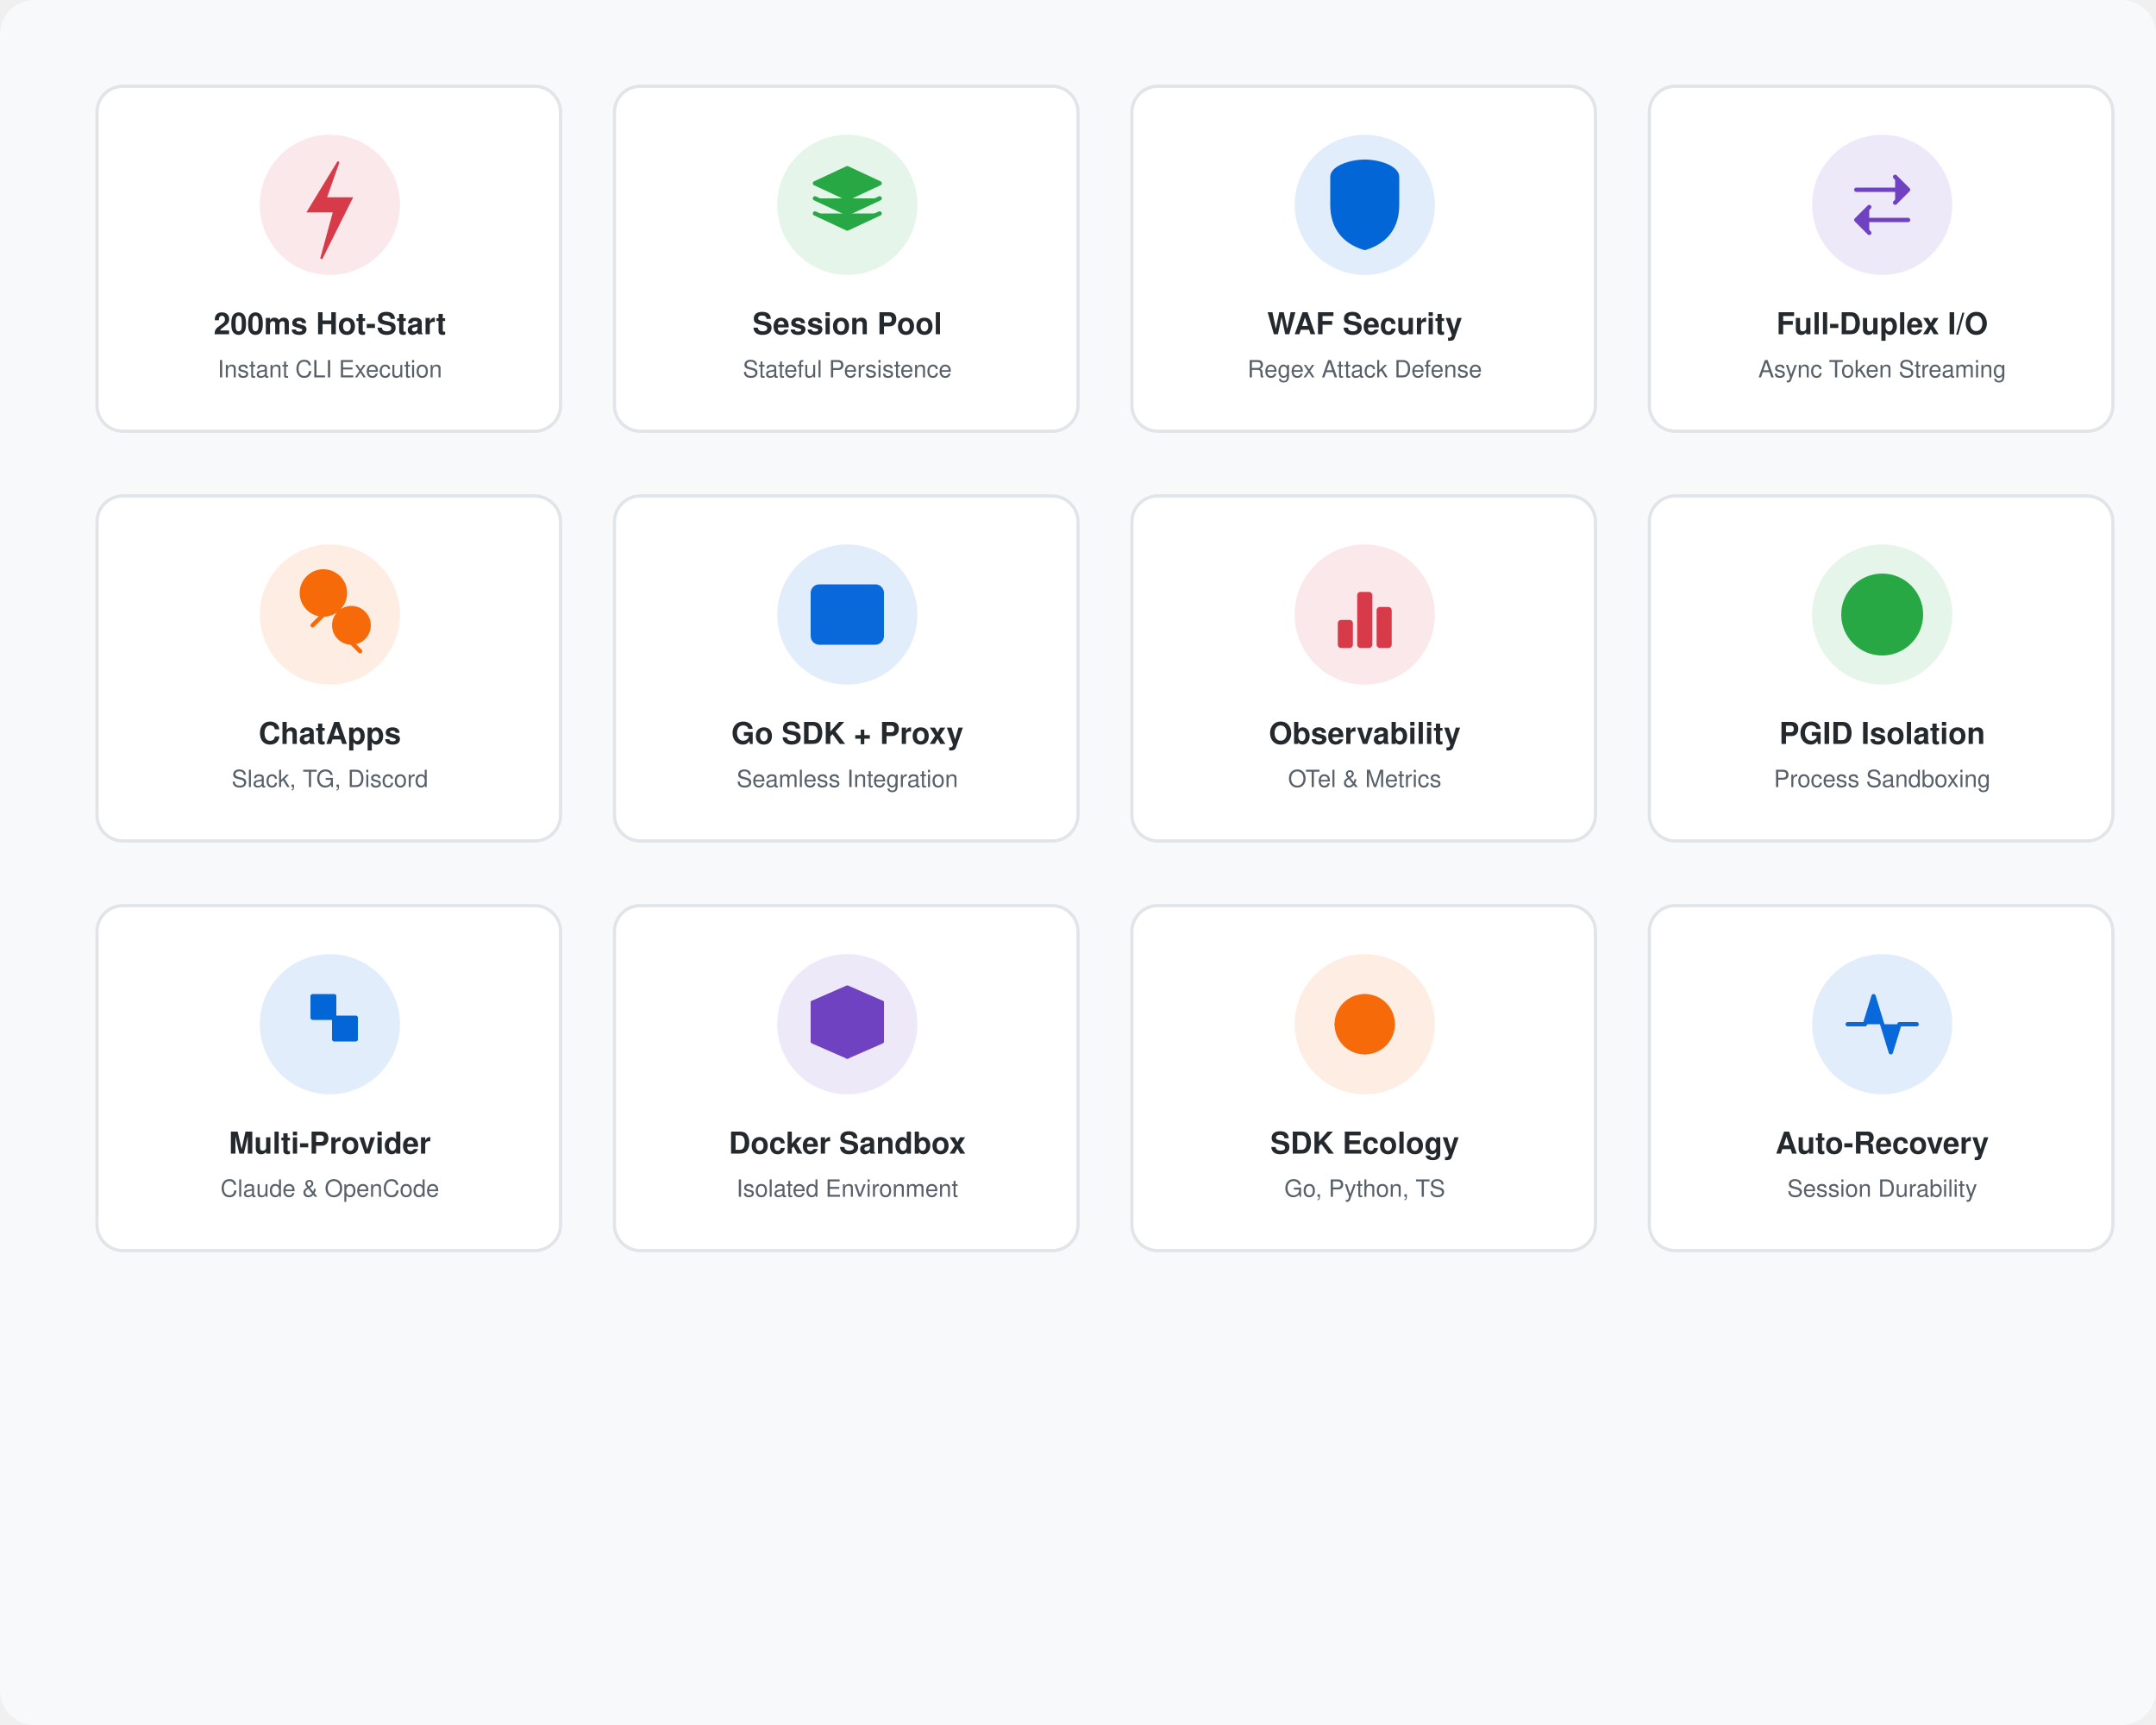
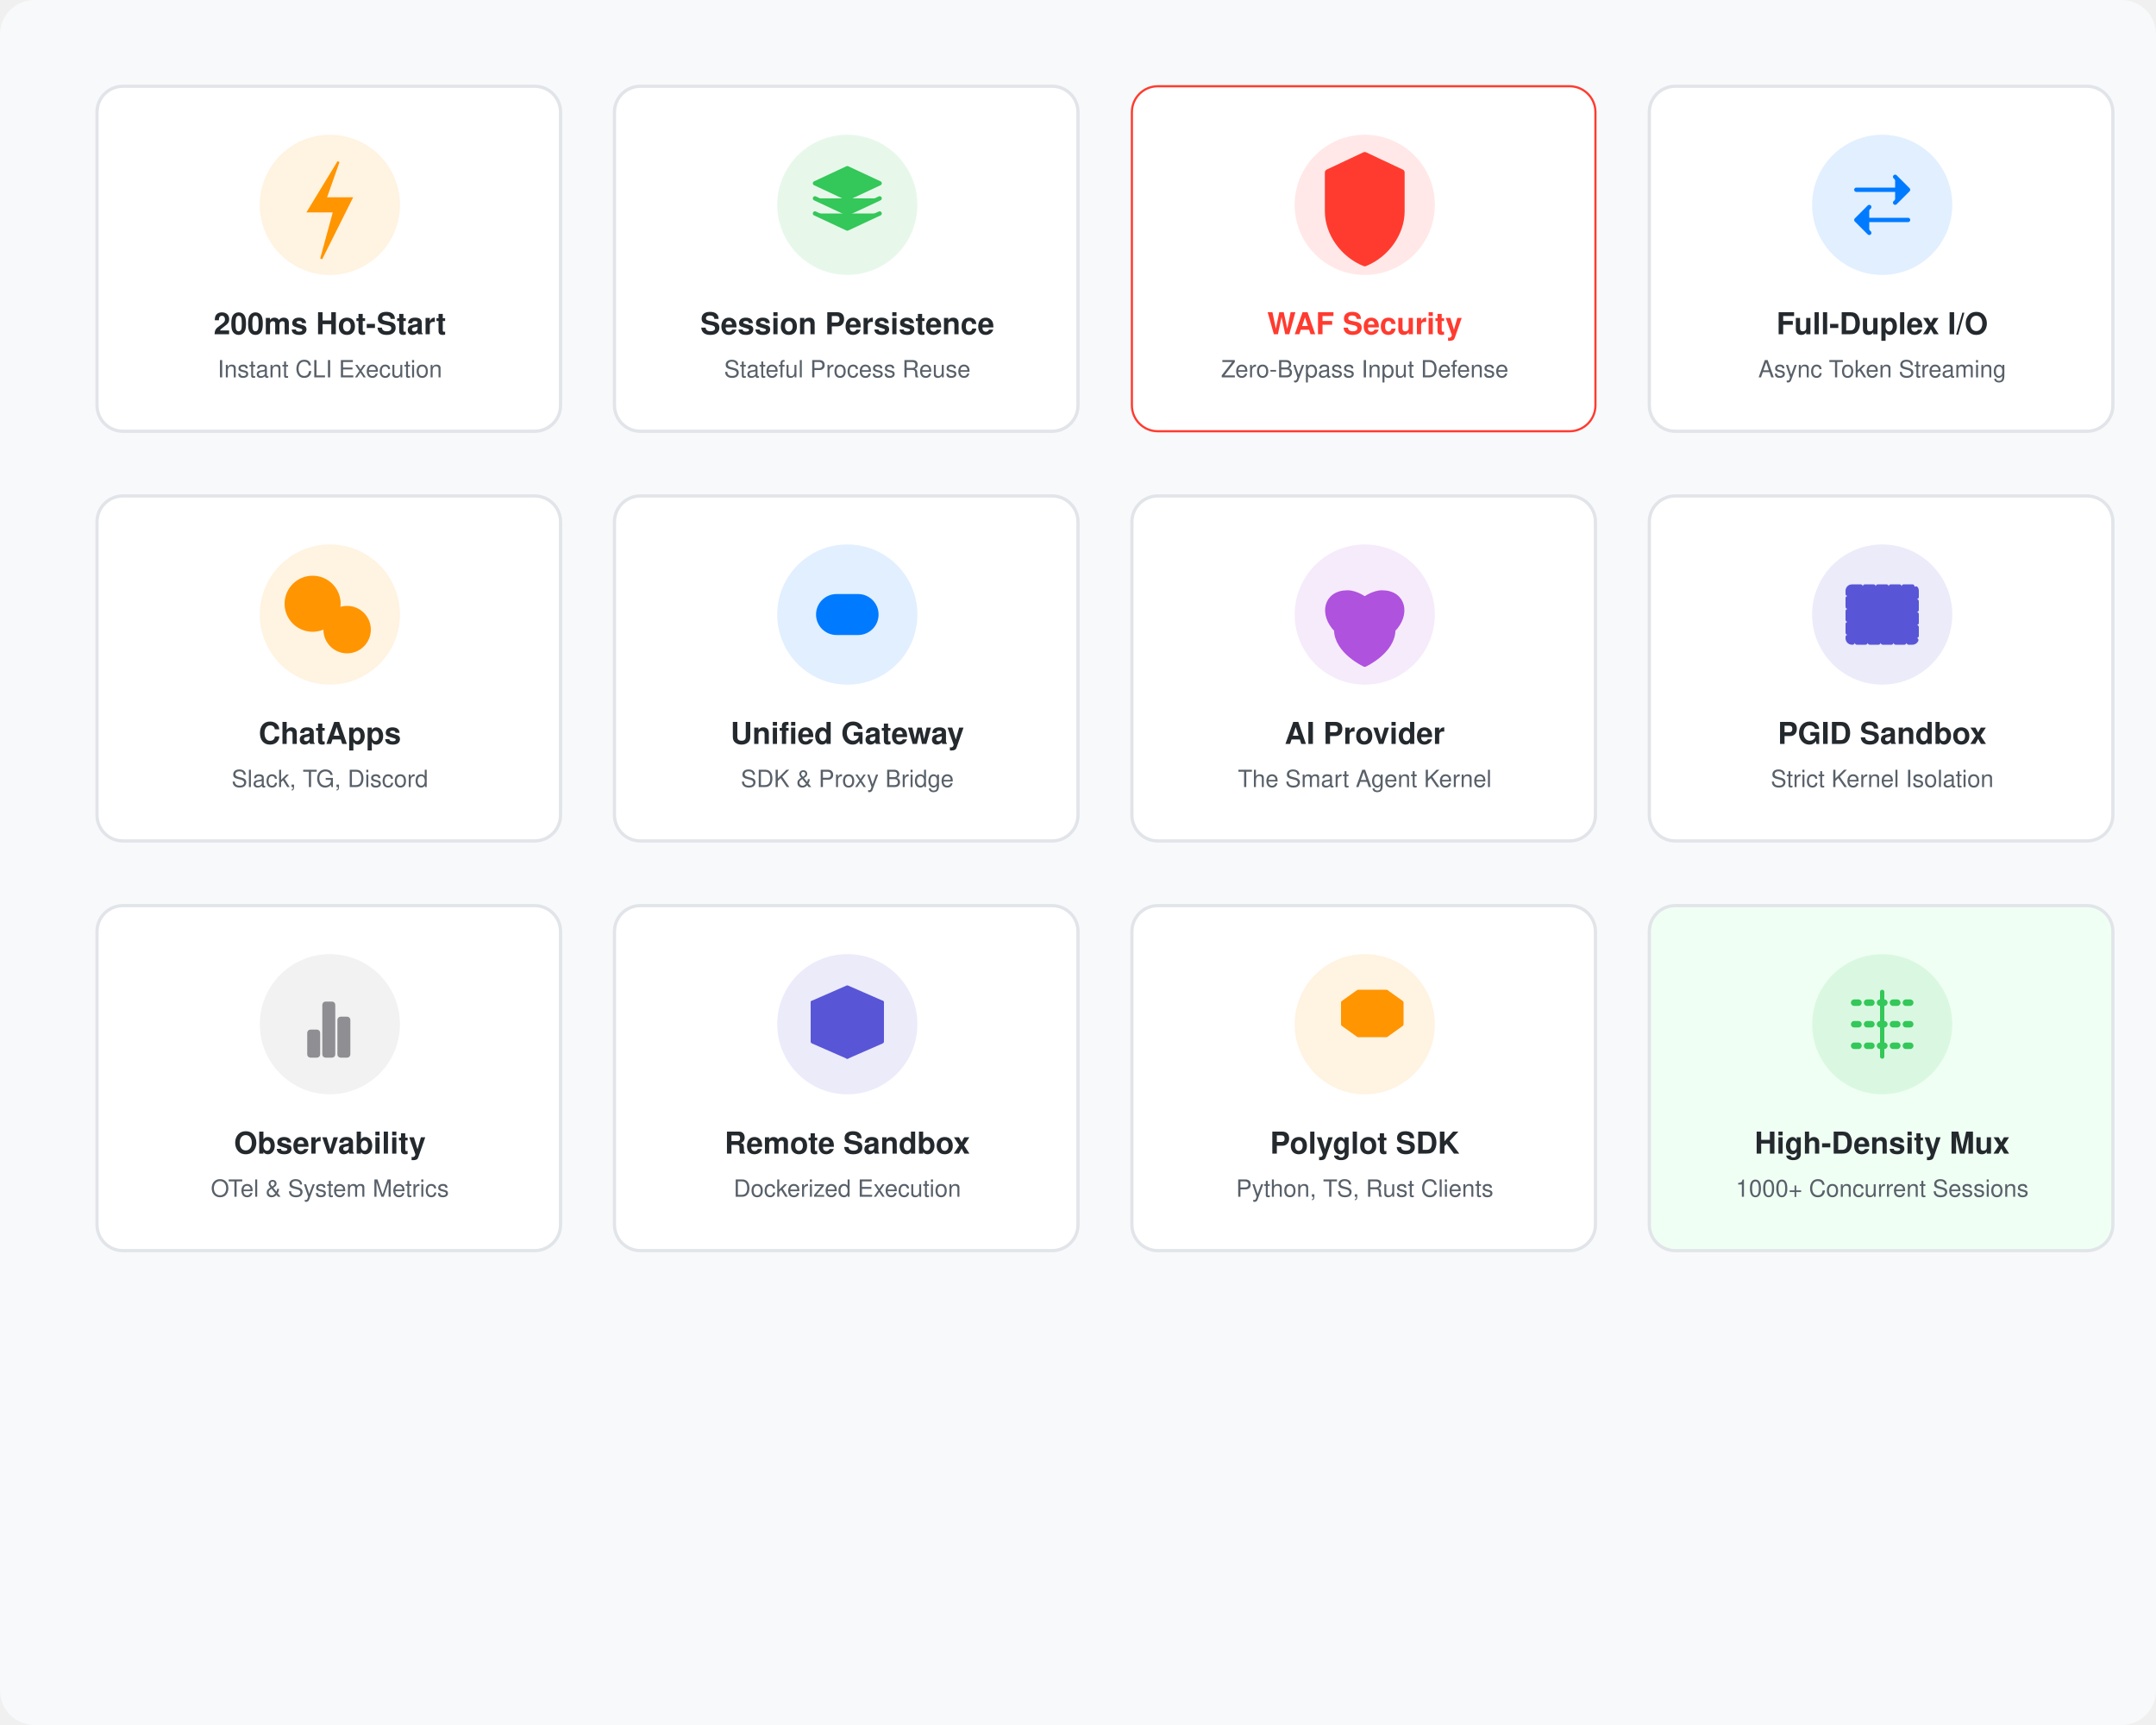
<svg xmlns="http://www.w3.org/2000/svg" viewBox="0 0 1000 800" width="1000" height="800">
  <defs>
    <style>
      .bg { fill: #f8f9fa; }
-       .feature-card { fill: #ffffff; stroke: #e1e4e8; stroke-width: 1.5; transition: all 0.3s ease; }
+       .feature-card { fill: #ffffff; stroke: #e1e4e8; stroke-width: 1.5; }
      .text-title { font-family: -apple-system, BlinkMacSystemFont, "Segoe UI", Helvetica, Arial, sans-serif; font-weight: 600; font-size: 14px; fill: #24292e; }
      .text-sub { font-family: -apple-system, BlinkMacSystemFont, "Segoe UI", Helvetica, Arial, sans-serif; font-size: 11px; fill: #586069; }
      
      .icon-bg { opacity: 0.12; }
      .icon-stroke { fill: none; stroke-width: 2; stroke-linecap: round; stroke-linejoin: round; }
      .icon-fill { stroke: none; }
      
-       /* Color Palette */
-       .c-red { fill: #d73a49; stroke: #d73a49; }
-       .c-green { fill: #28a745; stroke: #28a745; }
-       .c-blue { fill: #0366d6; stroke: #0366d6; }
-       .c-purple { fill: #6f42c1; stroke: #6f42c1; }
-       .c-orange { fill: #f66a0a; stroke: #f66a0a; }
-       .c-teal { fill: #0969da; stroke: #0969da; }
+       /* Refined Color Palette */
+       .c-sec { fill: #ff3b30; stroke: #ff3b30; } /* Security Red */
+       .c-link { fill: #007aff; stroke: #007aff; } /* Link Blue */
+       .c-iso { fill: #5856d6; stroke: #5856d6; }  /* Isolation Purple */
+       .c-brain { fill: #af52de; stroke: #af52de; } /* Brain Purple */
+       .c-poly { fill: #ff9500; stroke: #ff9500; } /* Polyglot Orange */
+       .c-mux { fill: #34c759; stroke: #34c759; }  /* Mux Green */
+       .c-gray { fill: #8e8e93; stroke: #8e8e93; }
    </style>
  </defs>
  <rect width="100%" height="100%" class="bg" rx="16" />
  <g transform="translate(45, 40)">
    <rect width="215" height="160" rx="12" class="feature-card" />
-     <circle cx="108" cy="55" r="32" class="icon-bg c-red" />
-     <path d="M112 35 L98 58 H110 L104 80 L118 52 H106 L112 35 Z" class="icon-fill c-red" />
+     <circle cx="108" cy="55" r="32" class="icon-bg c-poly" />
+     <path d="M112 35 L98 58 H110 L104 80 L118 52 H106 L112 35 Z" class="icon-fill c-poly" />
    <text x="108" y="115" text-anchor="middle" class="text-title">200ms Hot-Start</text>
    <text x="108" y="135" text-anchor="middle" class="text-sub">Instant CLI Execution</text>
  </g>
  <g transform="translate(285, 40)">
    <rect width="215" height="160" rx="12" class="feature-card" />
-     <circle cx="108" cy="55" r="32" class="icon-bg c-green" />
-     <path d="M93 45 L108 52 L123 45 L108 38 Z" class="icon-stroke c-green" />
-     <path d="M93 52 L108 59 L123 52 M93 59 L108 66 L123 59" class="icon-stroke c-green" />
-     <text x="108" y="115" text-anchor="middle" class="text-title">Session Pool</text>
-     <text x="108" y="135" text-anchor="middle" class="text-sub">Stateful Persistence</text>
+     <circle cx="108" cy="55" r="32" class="icon-bg c-mux" />
+     <path d="M93 45 L108 52 L123 45 L108 38 Z" class="icon-stroke c-mux" />
+     <path d="M93 52 L108 59 L123 52 M93 59 L108 66 L123 59" class="icon-stroke c-mux" />
+     <text x="108" y="115" text-anchor="middle" class="text-title">Session Persistence</text>
+     <text x="108" y="135" text-anchor="middle" class="text-sub">Stateful Process Reuse</text>
  </g>
  <g transform="translate(525, 40)">
-     <rect width="215" height="160" rx="12" class="feature-card" />
-     <circle cx="108" cy="55" r="32" class="icon-bg c-blue" />
-     <path d="M108 35 C115 35 123 38 123 42 V55 C123 65 118 72 108 75 C98 72 93 65 93 55 V42 C93 38 101 35 108 35 Z" class="icon-stroke c-blue" />
-     <rect x="103" y="52" width="10" height="8" rx="1" class="icon-fill c-blue" />
-     <path d="M105 52 V49 A3 3 0 0 1 111 49 V52" class="icon-stroke c-blue" />
-     <text x="108" y="115" text-anchor="middle" class="text-title">WAF Security</text>
-     <text x="108" y="135" text-anchor="middle" class="text-sub">Regex Attack Defense</text>
+     <rect width="215" height="160" rx="12" class="feature-card" style="stroke: #ff3b30; stroke-width: 1;" />
+     <circle cx="108" cy="55" r="32" class="icon-bg c-sec" />
+     <path d="M108 32 L125 40 V58 C125 68 118 78 108 82 C98 78 91 68 91 58 V40 L108 32 Z" class="icon-stroke c-sec" style="stroke-width: 3;" />
+     <path d="M100 55 L106 61 L116 49" class="icon-stroke c-sec" style="stroke-width: 3;" />
+     <text x="108" y="115" text-anchor="middle" class="text-title" style="fill: #ff3b30;">WAF Security</text>
+     <text x="108" y="135" text-anchor="middle" class="text-sub">Zero-Bypass Input Defense</text>
  </g>
  <g transform="translate(765, 40)">
    <rect width="215" height="160" rx="12" class="feature-card" />
-     <circle cx="108" cy="55" r="32" class="icon-bg c-purple" />
-     <path d="M96 48 H120 M114 42 L120 48 L114 54" class="icon-stroke c-purple" />
-     <path d="M120 62 H96 M102 56 L96 62 L102 68" class="icon-stroke c-purple" />
+     <circle cx="108" cy="55" r="32" class="icon-bg c-link" />
+     <path d="M96 48 H120 M114 42 L120 48 L114 54" class="icon-stroke c-link" />
+     <path d="M120 62 H96 M102 56 L96 62 L102 68" class="icon-stroke c-link" />
    <text x="108" y="115" text-anchor="middle" class="text-title">Full-Duplex I/O</text>
    <text x="108" y="135" text-anchor="middle" class="text-sub">Async Token Streaming</text>
  </g>
  <g transform="translate(45, 230)">
    <rect width="215" height="160" rx="12" class="feature-card" />
-     <circle cx="108" cy="55" r="32" class="icon-bg c-orange" />
-     <path d="M95 45 A10 10 0 0 1 115 45 A10 10 0 0 1 95 45 M110 60 A8 8 0 0 1 126 60 A8 8 0 0 1 110 60" class="icon-stroke c-orange" />
-     <path d="M105 55 L100 60 M118 68 L122 72" class="icon-stroke c-orange" />
+     <circle cx="108" cy="55" r="32" class="icon-bg c-poly" />
+     <circle cx="100" cy="50" r="12" class="icon-stroke c-poly" />
+     <circle cx="116" cy="62" r="10" class="icon-stroke c-poly" />
    <text x="108" y="115" text-anchor="middle" class="text-title">ChatApps</text>
    <text x="108" y="135" text-anchor="middle" class="text-sub">Slack, TG, Discord</text>
  </g>
  <g transform="translate(285, 230)">
    <rect width="215" height="160" rx="12" class="feature-card" />
-     <circle cx="108" cy="55" r="32" class="icon-bg c-teal" />
-     <rect x="92" y="42" width="32" height="26" rx="3" class="icon-stroke c-teal" />
-     <path d="M98 52 L103 55 L98 58" class="icon-stroke c-teal" />
-     <text x="108" y="115" text-anchor="middle" class="text-title">Go SDK + Proxy</text>
-     <text x="108" y="135" text-anchor="middle" class="text-sub">Seamless Integration</text>
+     <circle cx="108" cy="55" r="32" class="icon-bg c-link" />
+     <path d="M95 55 A8 8 0 0 1 103 47 H113 A8 8 0 0 1 121 55 V55 A8 8 0 0 1 113 63 H103 A8 8 0 0 1 95 55 Z" class="icon-stroke c-link" style="stroke-width: 3;" />
+     <path d="M103 55 H113" class="icon-stroke c-link" style="stroke-width: 4;" />
+     <text x="108" y="115" text-anchor="middle" class="text-title">Unified Gateway</text>
+     <text x="108" y="135" text-anchor="middle" class="text-sub">SDK &amp; Proxy Bridge</text>
  </g>
  <g transform="translate(525, 230)">
    <rect width="215" height="160" rx="12" class="feature-card" />
-     <circle cx="108" cy="55" r="32" class="icon-bg c-red" />
-     <rect x="96" y="58" width="6" height="12" rx="1" class="icon-fill c-red" />
-     <rect x="105" y="45" width="6" height="25" rx="1" class="icon-fill c-red" />
-     <rect x="114" y="52" width="6" height="18" rx="1" class="icon-fill c-red" />
-     <text x="108" y="115" text-anchor="middle" class="text-title">Observability</text>
-     <text x="108" y="135" text-anchor="middle" class="text-sub">OTel &amp; Metrics</text>
+     <circle cx="108" cy="55" r="32" class="icon-bg c-brain" />
+     <path d="M100 45 C90 45 88 55 95 62 C95 72 108 78 108 78 C108 78 121 72 121 62 C128 55 126 45 116 45 C112 45 108 48 108 48 C108 48 104 45 100 45 Z" class="icon-stroke c-brain" style="stroke-width: 2.5;" />
+     <circle cx="108" cy="58" r="4" class="icon-fill c-brain" />
+     <text x="108" y="115" text-anchor="middle" class="text-title">AI Provider</text>
+     <text x="108" y="135" text-anchor="middle" class="text-sub">The Smart Agent Kernel</text>
  </g>
  <g transform="translate(765, 230)">
    <rect width="215" height="160" rx="12" class="feature-card" />
-     <circle cx="108" cy="55" r="32" class="icon-bg c-green" />
-     <circle cx="108" cy="55" r="18" class="icon-stroke c-green" />
-     <path d="M104 53 H112 V60 H104 Z" class="icon-fill c-green" />
-     <path d="M105 53 V50 A3 3 0 0 1 111 50 V53" class="icon-stroke c-green" />
-     <text x="108" y="115" text-anchor="middle" class="text-title">PGID Isolation</text>
-     <text x="108" y="135" text-anchor="middle" class="text-sub">Process Sandboxing</text>
+     <circle cx="108" cy="55" r="32" class="icon-bg c-iso" />
+     <rect x="92" y="42" width="32" height="26" rx="2" class="icon-stroke c-iso" style="stroke-dasharray: 4 2;" />
+     <rect x="100" y="50" width="16" height="10" rx="1" class="icon-fill c-iso" />
+     <text x="108" y="115" text-anchor="middle" class="text-title">PGID Sandbox</text>
+     <text x="108" y="135" text-anchor="middle" class="text-sub">Strict Kernel Isolation</text>
  </g>
  <g transform="translate(45, 420)">
    <rect width="215" height="160" rx="12" class="feature-card" />
-     <circle cx="108" cy="55" r="32" class="icon-bg c-blue" />
-     <path d="M100 42 H110 V52 H100 Z M110 52 H120 V62 H110 Z" class="icon-stroke c-blue" />
-     <text x="108" y="115" text-anchor="middle" class="text-title">Multi-Provider</text>
-     <text x="108" y="135" text-anchor="middle" class="text-sub">Claude &amp; OpenCode</text>
+     <circle cx="108" cy="55" r="32" class="icon-bg c-gray" />
+     <rect x="98" y="58" width="5" height="12" rx="1" class="icon-fill c-gray" />
+     <rect x="105" y="45" width="5" height="25" rx="1" class="icon-fill c-gray" />
+     <rect x="112" y="52" width="5" height="18" rx="1" class="icon-fill c-gray" />
+     <text x="108" y="115" text-anchor="middle" class="text-title">Observability</text>
+     <text x="108" y="135" text-anchor="middle" class="text-sub">OTel &amp; System Metrics</text>
  </g>
  <g transform="translate(285, 420)">
    <rect width="215" height="160" rx="12" class="feature-card" />
-     <circle cx="108" cy="55" r="32" class="icon-bg c-purple" />
-     <path d="M108 38 L124 45 V63 L108 70 L92 63 V45 L108 38 Z" class="icon-stroke c-purple" />
-     <path d="M92 45 L108 52 L124 45 M108 52 V70" class="icon-stroke c-purple" />
-     <text x="108" y="115" text-anchor="middle" class="text-title">Docker Sandbox</text>
-     <text x="108" y="135" text-anchor="middle" class="text-sub">Isolated Environment</text>
+     <circle cx="108" cy="55" r="32" class="icon-bg c-iso" />
+     <path d="M108 38 L124 45 V63 L108 70 L92 63 V45 L108 38 Z" class="icon-stroke c-iso" />
+     <path d="M92 45 L108 52 L124 45 M108 52 V70" class="icon-stroke c-iso" />
+     <text x="108" y="115" text-anchor="middle" class="text-title">Remote Sandbox</text>
+     <text x="108" y="135" text-anchor="middle" class="text-sub">Dockerized Execution</text>
  </g>
  <g transform="translate(525, 420)">
    <rect width="215" height="160" rx="12" class="feature-card" />
-     <circle cx="108" cy="55" r="32" class="icon-bg c-orange" />
-     <path d="M95 55 A13 13 0 1 1 121 55 A13 13 0 1 1 95 55" class="icon-stroke c-orange" />
-     <path d="M95 55 H121 M108 42 V68" class="icon-stroke c-orange" />
-     <text x="108" y="115" text-anchor="middle" class="text-title">SDK Ecology</text>
-     <text x="108" y="135" text-anchor="middle" class="text-sub">Go, Python, TS</text>
+     <circle cx="108" cy="55" r="32" class="icon-bg c-poly" />
+     <path d="M98 45 L105 40 L118 40 L125 45 L125 55 L118 60 L105 60 L98 55 Z" class="icon-stroke c-poly" />
+     <circle cx="108" cy="50" r="3" class="icon-fill c-poly" />
+     <text x="108" y="115" text-anchor="middle" class="text-title">Polyglot SDK</text>
+     <text x="108" y="135" text-anchor="middle" class="text-sub">Python, TS, Rust Clients</text>
  </g>
  <g transform="translate(765, 420)">
-     <rect width="215" height="160" rx="12" class="feature-card" />
-     <circle cx="108" cy="55" r="32" class="icon-bg c-teal" />
-     <path d="M92 55 H100 L104 42 L112 68 L116 55 H124" class="icon-stroke c-teal" />
-     <text x="108" y="115" text-anchor="middle" class="text-title">Auto-Recovery</text>
-     <text x="108" y="135" text-anchor="middle" class="text-sub">Session Durability</text>
+     <rect width="215" height="160" rx="12" class="feature-card" style="fill: #f0fff4;" />
+     <circle cx="108" cy="55" r="32" class="icon-bg c-mux" />
+     <path d="M95 45 H121 M95 55 H121 M95 65 H121" class="icon-stroke c-mux" style="stroke-width: 3; stroke-dasharray: 2 4;" />
+     <path d="M108 40 V70" class="icon-stroke c-mux" style="stroke-width: 2;" />
+     <text x="108" y="115" text-anchor="middle" class="text-title">High-Density Mux</text>
+     <text x="108" y="135" text-anchor="middle" class="text-sub">1000+ Concurrent Sessions</text>
  </g>
</svg>
